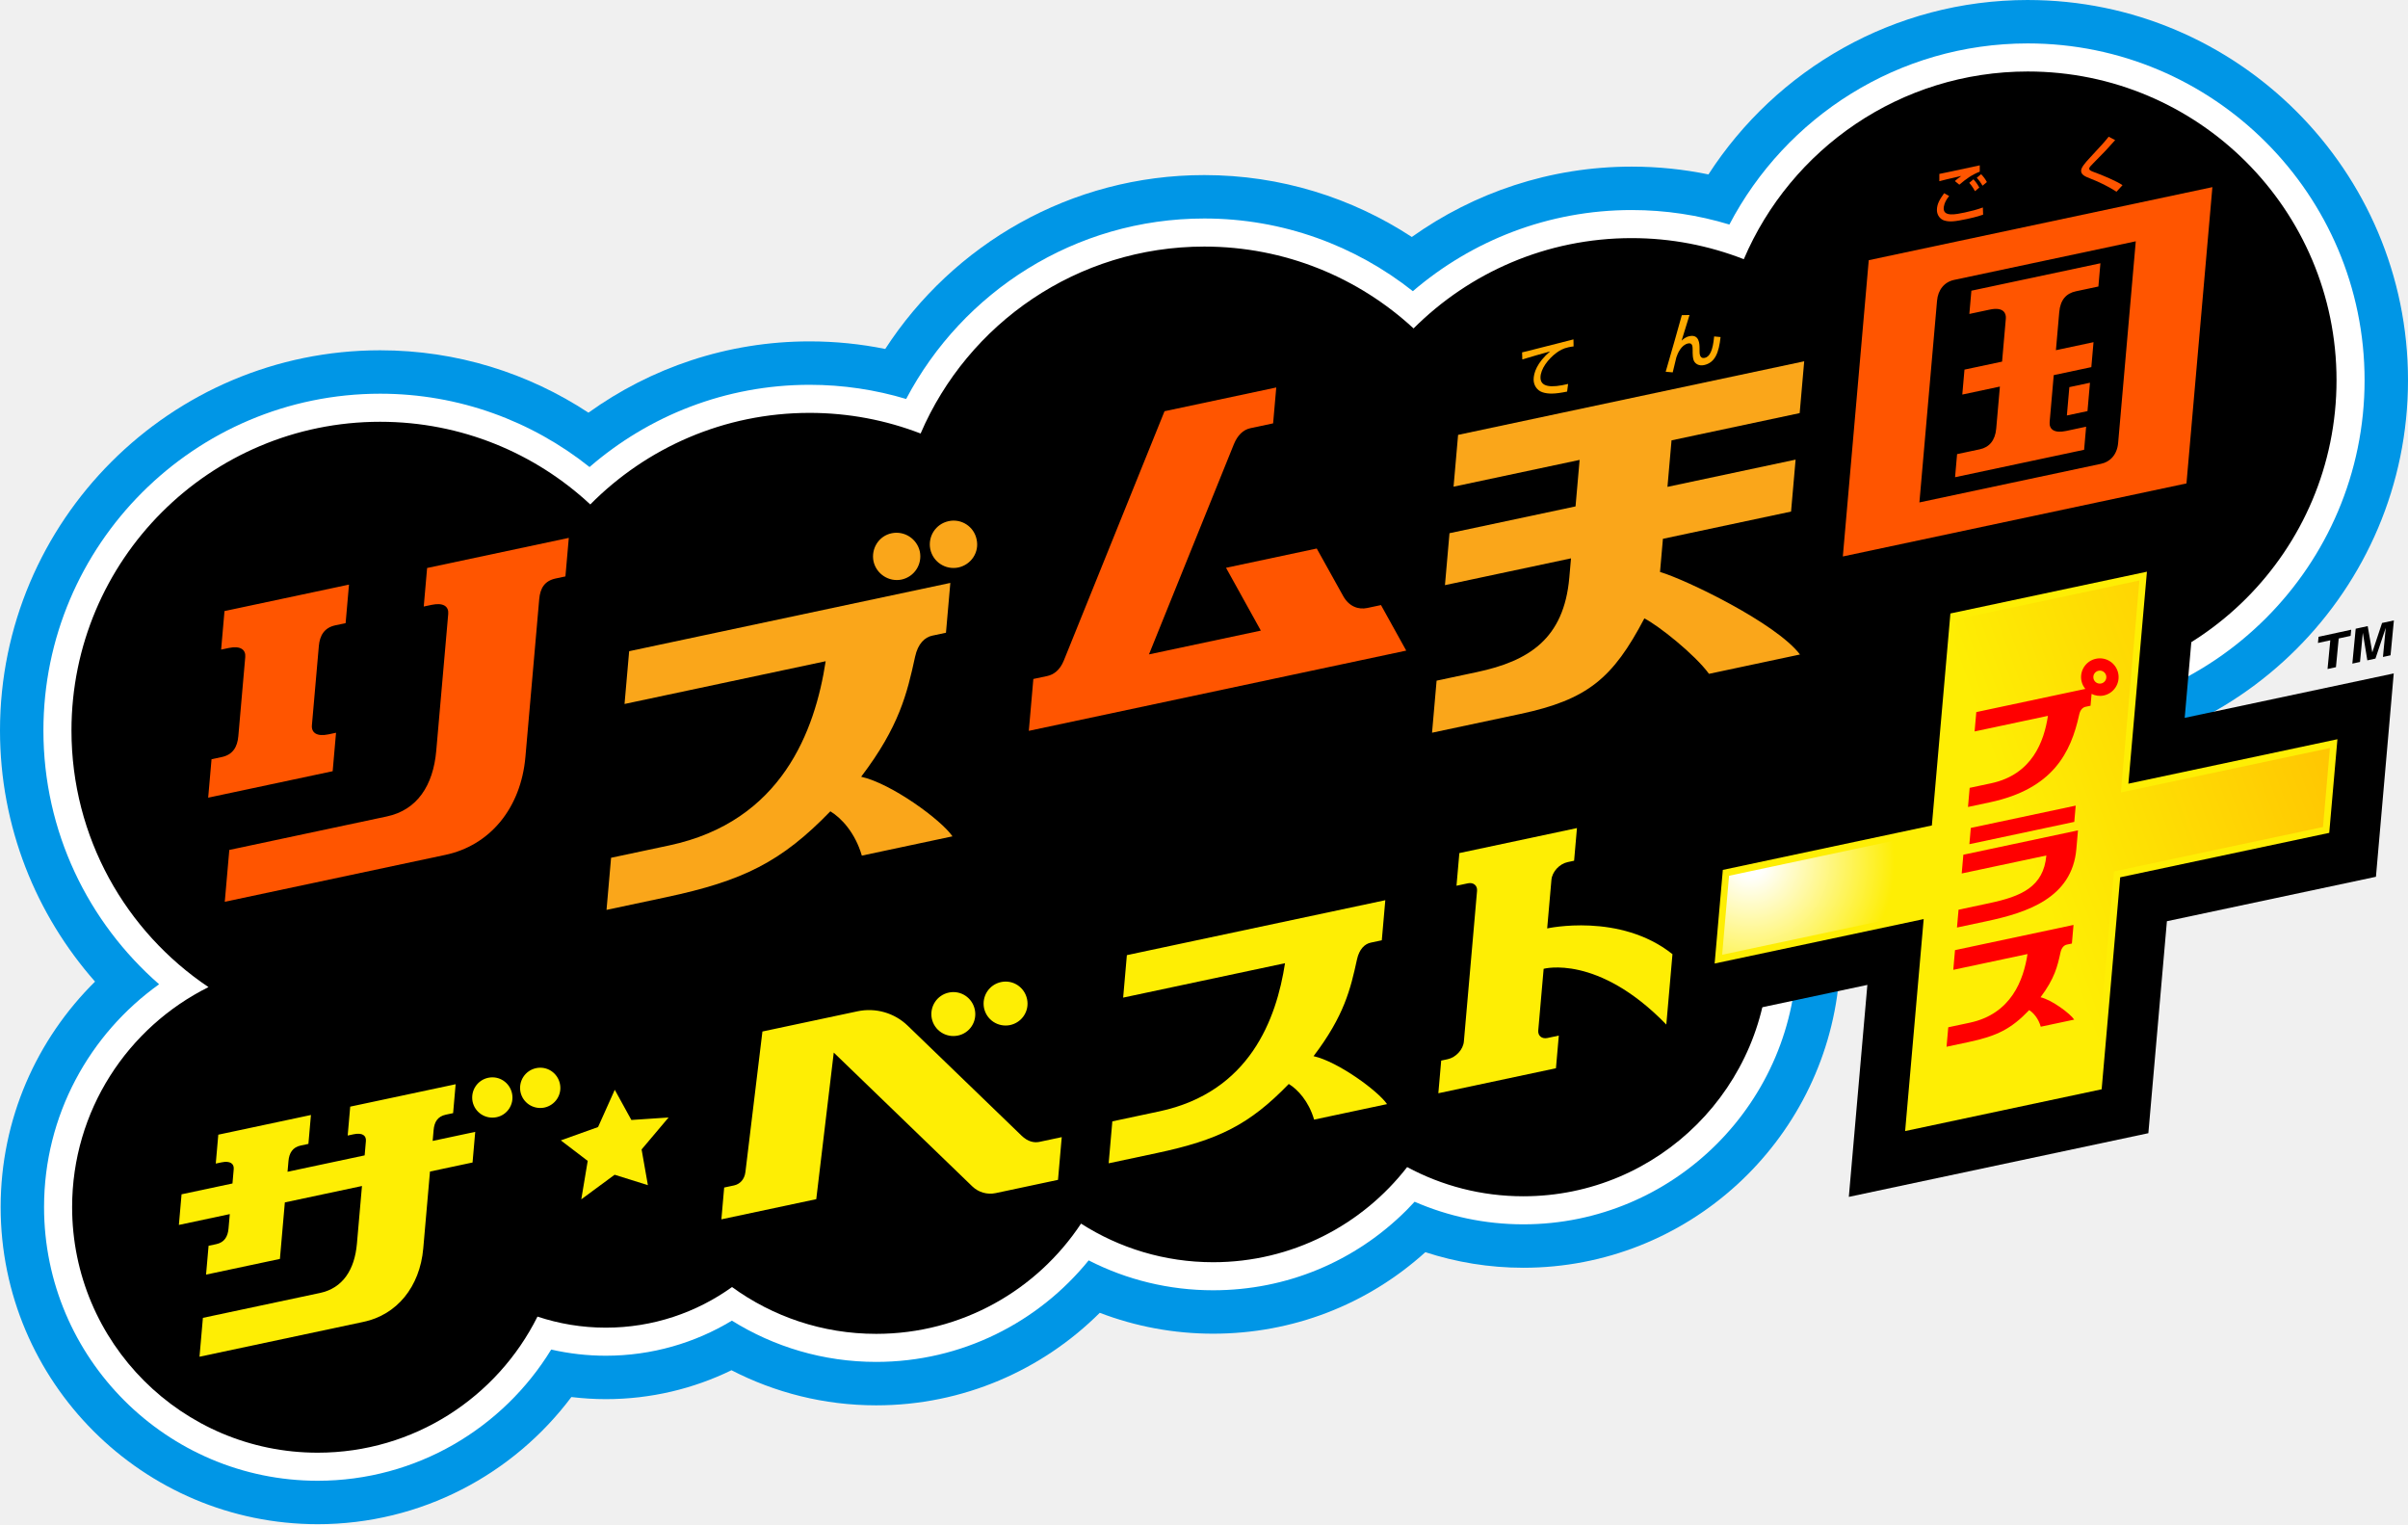
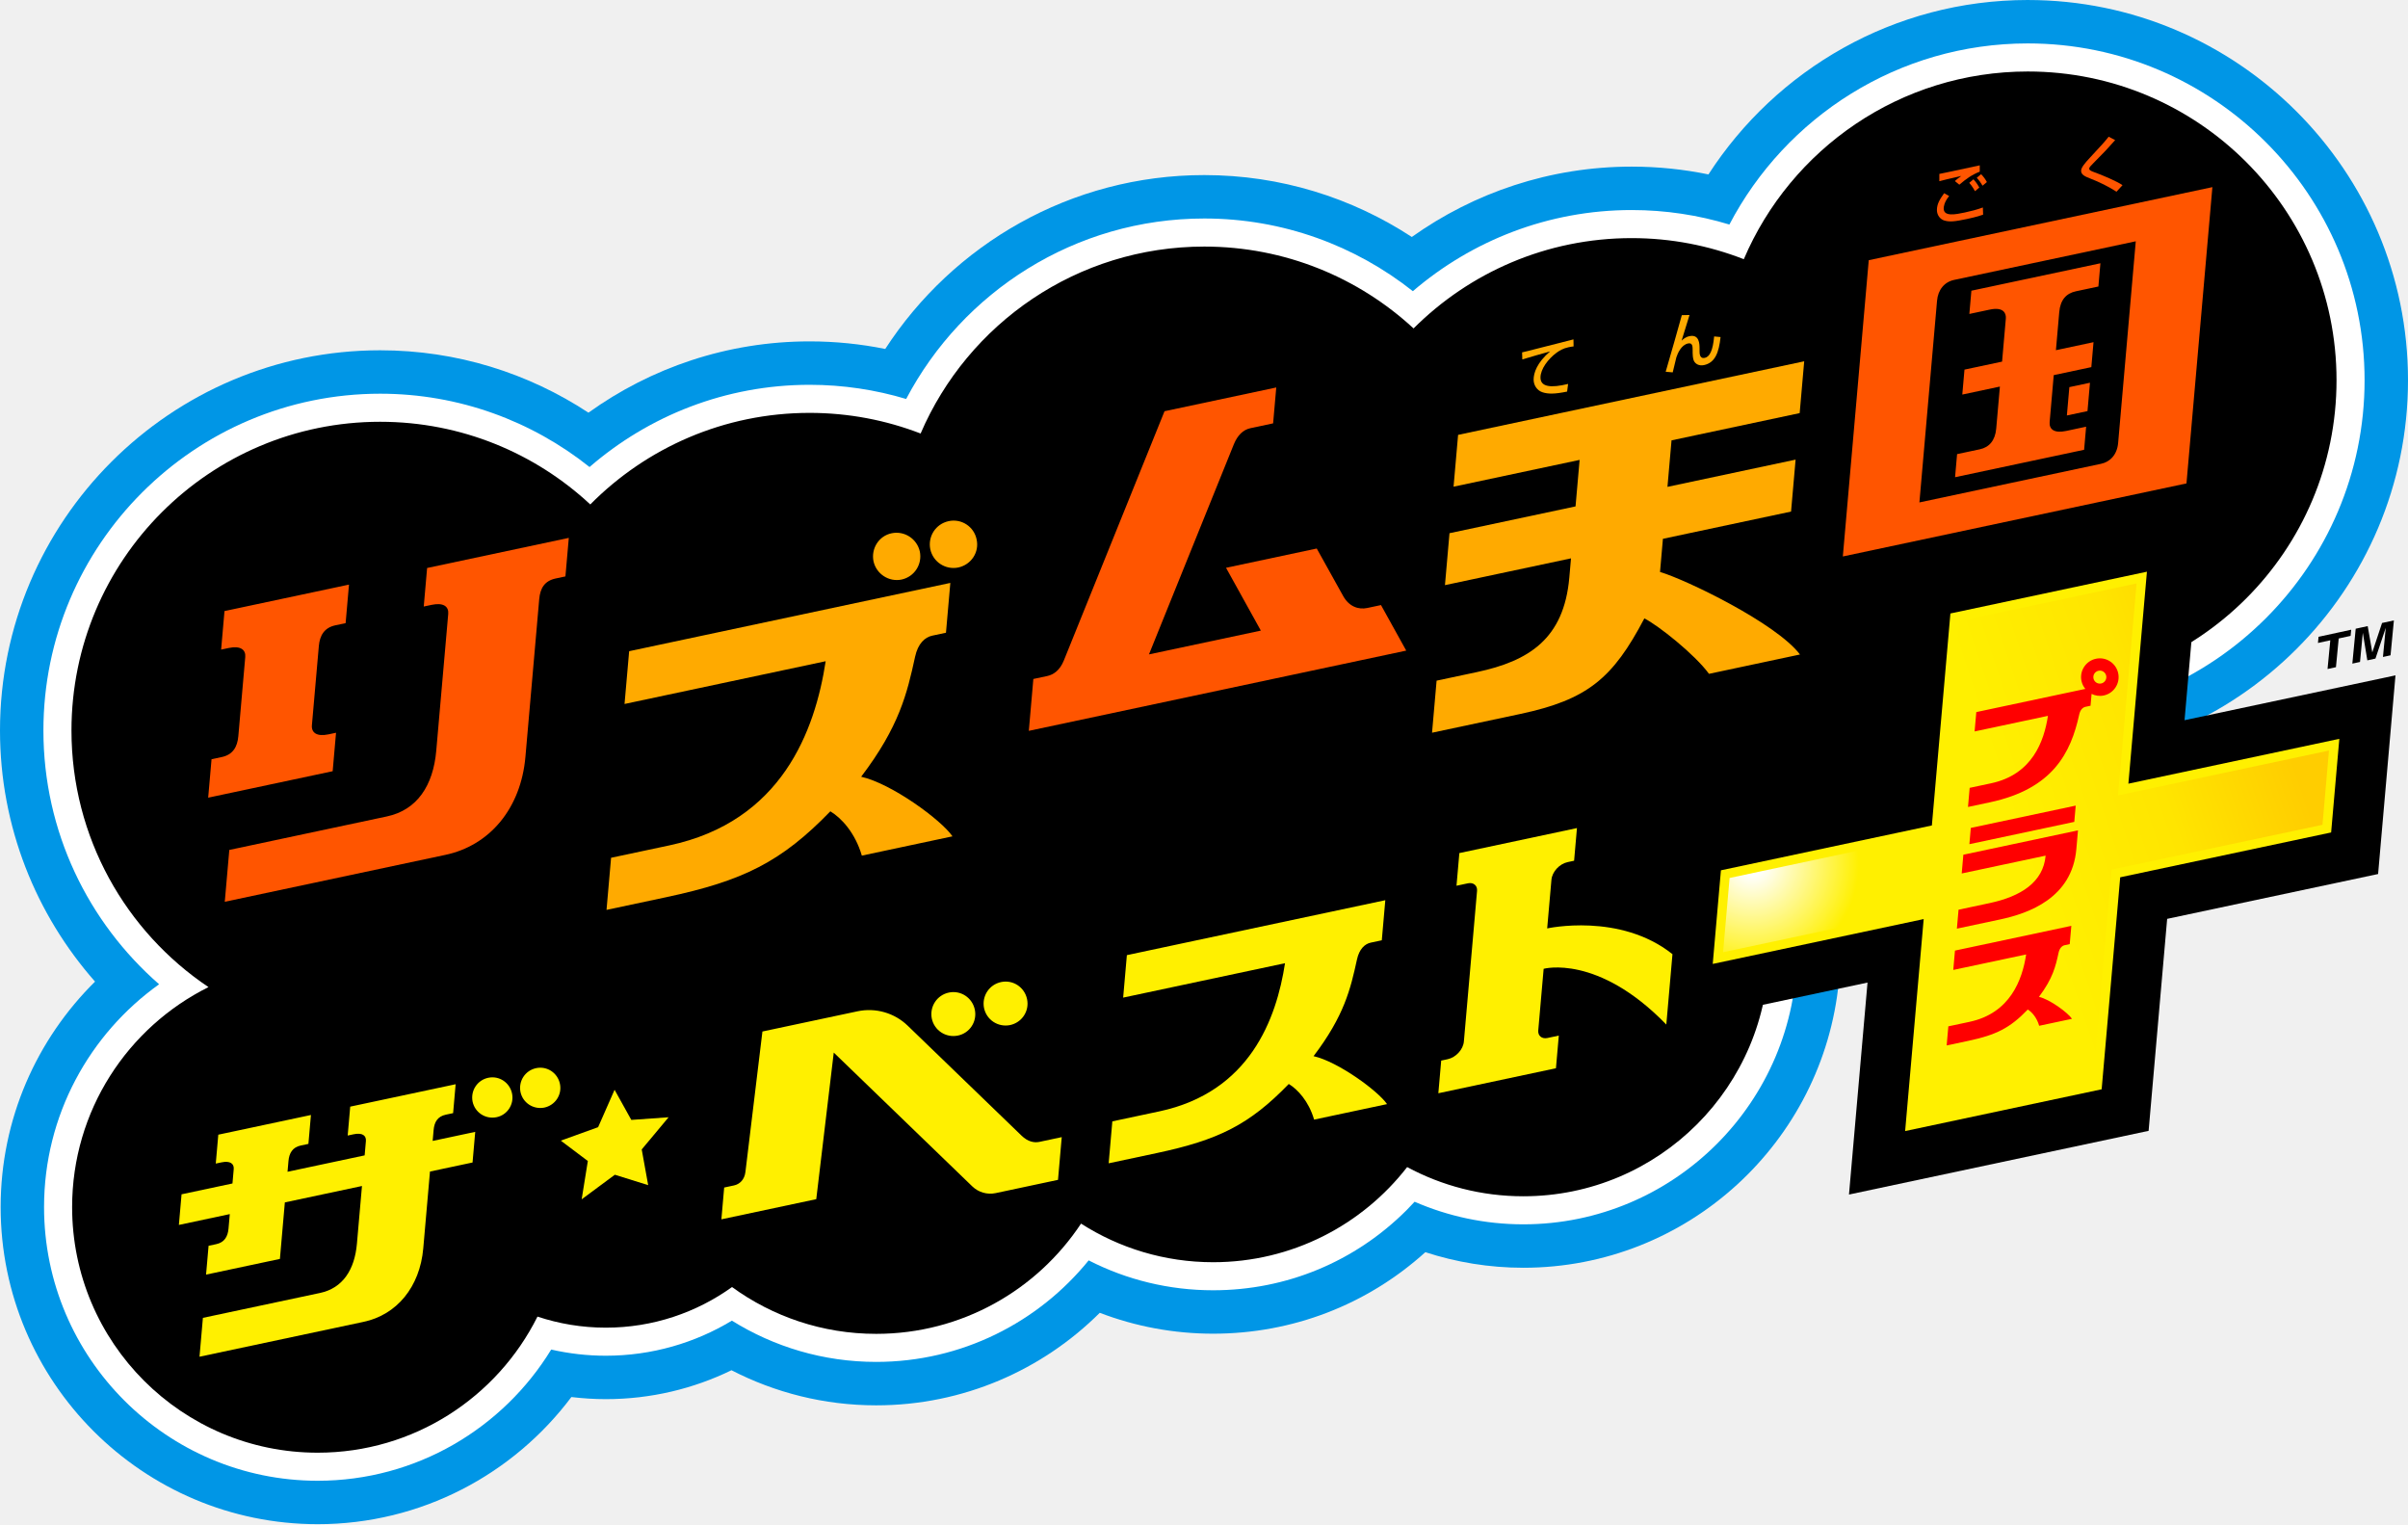
<svg xmlns="http://www.w3.org/2000/svg" xmlns:xlink="http://www.w3.org/1999/xlink" version="1.1" id="Layer_1" x="0px" y="0px" viewBox="0 0 666.667 421.904" xml:space="preserve" width="666.667" height="421.904">
-   <defs id="defs47359" />
-   <style type="text/css" id="style47303">
+   <defs id="defs4118" />
+   <style type="text/css" id="style4050">
	.st0{fill:#0096E6;}
	.st1{fill:#FFFFFF;}
- 	.st2{fill:#FEEE04;}
- 	.st3{fill:url(#SVGID_1_);}
- 	.st4{clip-path:url(#SVGID_2_);fill:url(#SVGID_3_);}
+ 	.st2{fill:#FFF000;}
+ 	.st3{clip-path:url(#SVGID_1_);fill:url(#SVGID_4_);}
+ 	.st4{clip-path:url(#SVGID_5_);fill:url(#SVGID_6_);}
	.st5{fill:#FF0000;}
	.st6{fill:#FF5500;}
- 	.st7{fill:#FAA61A;}
- 	.st8{fill:#FFAA00;}
+ 	.st7{fill:#FFAA00;}
</style>
  <g id="Cloud_1_" transform="matrix(1.333333,0,0,1.333333,0,1.8666668e-4)">
    <path id="Light_Blue_1_" class="st0" d="m 421.064,-2e-5 c -27.788,3.1e-4 -52.25,14.447 -66.32,36.21 -5.149,-1.06 -10.478,-1.618 -15.936,-1.618 -17.005,0 -32.757,5.423 -45.657,14.605 -12.4,-8.113 -27.199,-12.849 -43.091,-12.849 -27.741,0 -52.167,14.397 -66.248,36.098 -5.075,-1.028 -10.323,-1.572 -15.696,-1.572 -17.125,0 -32.98,5.499 -45.931,14.8 C 109.754,77.497 94.896,72.722 78.936,72.722 35.411,72.722 0,108.132 0,151.658 c 0,19.967 7.467,38.213 19.735,52.13 -12.091,11.943 -19.601,28.514 -19.601,46.811 0,36.298 29.531,65.83 65.83,65.83 21.519,0 40.659,-10.38 52.678,-26.395 2.356,0.279 4.74,0.437 7.149,0.437 9.35,0 18.203,-2.16 26.094,-6 9.014,4.645 19.223,7.285 30.043,7.285 18.101,0 34.517,-7.346 46.429,-19.209 7.418,2.837 15.363,4.337 23.543,4.336 16.437,0 31.953,-5.986 44.063,-16.922 6.411,2.089 13.245,3.233 20.345,3.233 34.141,0 62.288,-26.128 65.514,-59.437 19.37,-8.05 34.082,-25.094 38.923,-45.891 0.107,4.3e-4 0.213,0.008 0.321,0.008 43.525,0 78.936,-35.411 78.936,-78.936 0,-43.525 -35.41,-78.936 -78.936,-78.936 z" />
    <path id="White_1_" class="st1" d="m 421.064,9.014 c -26.899,6.7e-4 -50.283,15.278 -61.973,37.602 -6.423,-1.951 -13.23,-3.01 -20.282,-3.01 -17.337,0 -33.208,6.357 -45.44,16.844 -11.92,-9.434 -26.961,-15.088 -43.308,-15.088 -26.845,0 -50.191,15.215 -61.905,37.467 -6.352,-1.904 -13.076,-2.941 -20.039,-2.941 -17.461,0 -33.435,6.448 -45.702,17.07 -11.946,-9.516 -27.055,-15.222 -43.479,-15.222 -38.555,0 -69.922,31.367 -69.922,69.922 0,21.001 9.319,39.854 24.024,52.682 -14.445,10.312 -23.89,27.198 -23.89,46.258 0,31.328 25.488,56.816 56.816,56.816 20.499,0 38.495,-10.915 48.488,-27.236 3.679,0.835 7.474,1.278 11.338,1.278 9.571,0 18.531,-2.663 26.183,-7.282 8.703,5.423 18.966,8.567 29.954,8.567 17.796,0 33.7,-8.23 44.126,-21.078 7.906,4.048 16.708,6.205 25.846,6.205 15.176,0 29.444,-5.91 40.175,-16.641 0.568,-0.568 1.115,-1.151 1.656,-1.739 6.925,3.011 14.556,4.69 22.576,4.69 31.328,0 56.816,-25.488 56.816,-56.816 0,-0.017 -10e-4,-0.034 -10e-4,-0.051 21.637,-6.572 37.845,-25.725 40.067,-48.908 2.587,0.291 5.212,0.456 7.875,0.456 38.556,0 69.922,-31.367 69.922,-69.922 0,-38.555 -31.366,-69.922 -69.922,-69.922 z" />
    <path id="Black_1_" d="m 421.065,14.842 c -26.48,6e-5 -49.206,16.06 -58.978,38.97 -7.218,-2.816 -15.063,-4.378 -23.277,-4.378 -17.686,0 -33.698,7.164 -45.295,18.747 -11.423,-10.543 -26.683,-16.991 -43.453,-16.991 -26.418,6e-5 -49.096,15.986 -58.906,38.81 -7.152,-2.757 -14.915,-4.284 -23.039,-4.284 -17.817,0 -33.931,7.275 -45.548,19.01 -11.443,-10.643 -26.773,-17.162 -43.633,-17.162 -35.399,0 -64.095,28.696 -64.095,64.095 0,22.205 11.295,41.769 28.449,53.271 -16.779,8.347 -28.315,25.657 -28.315,45.67 6e-5,28.16 22.829,50.989 50.989,50.989 19.989,-6e-5 37.28,-11.508 45.639,-28.254 4.462,1.482 9.229,2.297 14.188,2.297 9.782,0 18.826,-3.132 26.208,-8.433 8.406,6.107 18.743,9.718 29.928,9.718 17.774,-6e-5 33.416,-9.1 42.543,-22.889 7.922,5.067 17.328,8.016 27.429,8.016 16.386,0 30.957,-7.739 40.285,-19.751 7.182,3.864 15.395,6.061 24.122,6.061 28.16,0 50.989,-22.828 50.989,-50.989 0,-1.52 -0.079,-3.021 -0.21,-4.508 23.15,-4.82 40.544,-25.334 40.544,-49.914 0,-0.449 -0.022,-0.893 -0.034,-1.339 4.344,0.929 8.847,1.429 13.469,1.429 35.398,-6e-5 64.095,-28.696 64.095,-64.095 -7e-5,-35.398 -28.696,-64.095 -64.095,-64.095 z" />
  </g>
-   <g id="_xFF0B__3_" transform="matrix(1.333333,0,0,1.333333,0,1.8666668e-4)">
-     <g id="_xFF0B__4_">
-       <polygon points="391.437,162.254 348.031,171.48 344.338,213.697 387.743,204.471 383.893,248.48 446.089,235.26 449.94,191.251 493.344,182.025 497.038,139.808 453.633,149.033 457.483,105.024 395.287,118.244 " id="polygon47309" />
-       <polygon class="st2" points="401.135,171.371 357.731,180.597 356.03,200.033 399.435,190.807 395.585,234.817 436.39,226.143 440.241,182.133 483.646,172.907 485.346,153.471 441.941,162.697 445.791,118.688 404.986,127.361 " id="polygon47311" />
-       <linearGradient id="SVGID_1_" gradientUnits="userSpaceOnUse" x1="358.045" y1="199.57" x2="483.274" y2="153.99" gradientTransform="translate(0.0289,-0.02789)">
-         <stop offset="0.5" style="stop-color:#FEEE04" id="stop47313" />
-         <stop offset="1" style="stop-color:#FFC602" id="stop47315" />
-       </linearGradient>
-       <polygon class="st3" points="402.429,172.587 359.024,181.813 357.589,198.211 400.994,188.985 397.144,232.995 435.097,224.928 438.947,180.918 482.352,171.692 483.787,155.293 440.382,164.519 444.232,120.51 406.279,128.577 " id="polygon47318" style="fill:url(#SVGID_1_)" />
-       <g id="g47333">
-         <defs id="defs47321">
-           <polygon id="SVGID_6_" points="402.429,172.587 359.024,181.812 357.589,198.211 400.994,188.985 " />
+   <g id="_xFF0B__1_" transform="matrix(1.333333,0,0,1.333333,0,1.8666668e-4)">
+     <g id="_xFF0B__2_">
+       <polygon points="391.384,162.743 347.584,172.053 343.976,213.295 387.776,203.985 383.925,247.995 446.142,234.771 449.992,190.761 493.792,181.451 497.4,140.209 453.6,149.519 457.451,105.509 395.234,118.734 " id="polygon4056" />
+       <polygon class="st2" points="401.136,171.371 357.336,180.681 355.635,200.117 399.435,190.807 395.585,234.817 436.39,226.143 440.241,182.133 484.04,172.824 485.741,153.387 441.941,162.697 445.791,118.688 404.986,127.361 " id="polygon4058" />
+       <polyline class="st2" points="443.642,121.117 439.792,165.127 483.591,155.817 482.243,171.233     438.443,180.543 434.593,224.553 397.734,232.387 401.584,188.378 357.785,197.688 359.134,182.271     402.933,172.961 406.783,128.952 443.642,121.117   " id="polyline4060" />
+       <g id="g4077">
+         <defs id="defs4063">
+           <polygon id="SVGID_3_" points="397.734,232.387 434.593,224.553 438.443,180.543 482.243,171.233 483.591,155.817 439.792,165.127 443.642,121.117 406.783,128.952 " />
        </defs>
-         <clipPath id="SVGID_2_">
-           <use xlink:href="#SVGID_6_" style="overflow:visible" id="use47323" />
+         <clipPath id="SVGID_1_">
+           <use xlink:href="#SVGID_3_" style="overflow:visible" id="use4065" />
        </clipPath>
-         <radialGradient id="SVGID_3_" cx="357.35" cy="164.834" r="33.786" gradientTransform="matrix(0.88794,0,0,0.88794,46.09547,32.55471)" gradientUnits="userSpaceOnUse">
-           <stop offset="0.1" style="stop-color:#FFFFFF" id="stop47326" />
-           <stop offset="1" style="stop-color:#FEEE04" id="stop47328" />
+         <linearGradient id="SVGID_4_" gradientUnits="userSpaceOnUse" x1="391.425" y1="204.017" x2="467.431" y2="179.717" gradientTransform="matrix(1,0,0,0.9563,15.04796,-7.89716)">
+           <stop offset="0.2" style="stop-color:#FFF000" id="stop4068" />
+           <stop offset="0.6" style="stop-color:#FFE500" id="stop4070" />
+           <stop offset="0.95" style="stop-color:#FFCD00" id="stop4072" />
+         </linearGradient>
+         <rect x="397.734" y="121.117" class="st3" width="85.858" height="111.27" clip-path="url(#SVGID_1_)" id="rect4075" style="fill:url(#SVGID_4_)" />
+       </g>
+       <g id="g4092">
+         <defs id="defs4080">
+           <polygon id="SVGID_2_" points="402.933,172.961 359.134,182.271 357.785,197.688 401.584,188.378 " />
+         </defs>
+         <clipPath id="SVGID_5_">
+           <use xlink:href="#SVGID_2_" style="overflow:visible" id="use4082" />
+         </clipPath>
+         <radialGradient id="SVGID_6_" cx="302.818" cy="148.711" r="27.404" gradientTransform="matrix(0.80963,0,0,0.80963,118.6267,59.02123)" gradientUnits="userSpaceOnUse">
+           <stop offset="0.1" style="stop-color:#FFFFFF" id="stop4085" />
+           <stop offset="1" style="stop-color:#FFF000" id="stop4087" />
        </radialGradient>
-         <circle class="st4" cx="364.919" cy="180.854" r="30" clip-path="url(#SVGID_2_)" id="circle47331" style="fill:url(#SVGID_3_)" />
+         <circle class="st4" cx="364.919" cy="180.854" r="22.187" clip-path="url(#SVGID_5_)" id="circle4090" style="fill:url(#SVGID_6_)" />
      </g>
    </g>
-     <path id="ス_3_" class="st5" d="m 405.583,201.343 15.411,-3.276 c -0.818,5.368 -3.364,12.42 -11.991,14.254 l -4.463,0.949 -0.354,4.041 4.562,-0.97 c 5.905,-1.255 8.831,-2.712 12.592,-6.63 0.838,0.51 1.902,1.671 2.408,3.442 l 6.945,-1.476 c -0.848,-1.27 -4.674,-4.114 -6.991,-4.641 2.934,-3.896 3.526,-6.463 4.141,-9.293 0.218,-1.024 0.751,-1.515 1.317,-1.636 l 1.051,-0.223 0.338,-3.863 -24.608,5.231 z" />
-     <path id="ラ_1_" class="st5" d="m 430.708,170.628 -21.781,4.63 0.295,-3.377 21.781,-4.63 z m 0.767,1.761 -23.802,5.059 -0.34,3.891 17.572,-3.735 c -0.572,6.543 -5.266,8.502 -11.814,9.894 l -6.416,1.364 -0.323,3.697 6.172,-1.312 c 8.355,-1.776 17.723,-4.816 18.611,-14.966 z" />
-     <path id="プ" class="st5" d="m 439.827,139.763 c -0.448,-2.106 -2.518,-3.45 -4.623,-3.002 -2.106,0.448 -3.45,2.518 -3.002,4.623 0.133,0.627 0.423,1.174 0.801,1.638 l -22.641,4.812 -0.352,4.018 15.229,-3.237 c -0.807,5.271 -3.243,12.181 -11.818,14.004 l -4.436,0.943 -0.347,3.968 4.534,-0.964 c 13.103,-2.785 16.828,-10.302 18.559,-18.22 0.22,-1.005 0.745,-1.489 1.308,-1.609 l 1.045,-0.222 0.215,-2.459 c 0.758,0.374 1.634,0.52 2.525,0.331 2.106,-0.448 3.45,-2.518 3.002,-4.623 z m -3.532,2.131 c -0.729,0.155 -1.446,-0.31 -1.601,-1.04 -0.155,-0.729 0.31,-1.446 1.04,-1.601 0.729,-0.155 1.446,0.31 1.601,1.04 0.155,0.729 -0.311,1.446 -1.04,1.601 z" />
+     <path id="ス_1_" class="st5" d="m 405.581,201.365 15.131,-3.216 c -0.803,5.27 -3.303,12.194 -11.774,13.995 l -4.382,0.931 -0.347,3.968 4.479,-0.952 c 5.798,-1.232 8.67,-2.662 12.363,-6.51 0.822,0.501 1.868,1.64 2.365,3.379 l 6.819,-1.449 c -0.833,-1.247 -4.589,-4.039 -6.864,-4.557 2.881,-3.826 3.462,-6.345 4.065,-9.124 0.214,-1.006 0.738,-1.488 1.293,-1.606 l 1.032,-0.219 0.332,-3.793 -24.161,5.136 z" />
+     <path id="ラ_2_" class="st5" d="m 430.708,170.627 -21.781,4.63 0.295,-3.377 21.781,-4.63 z m 0.767,1.761 -23.802,5.059 -0.34,3.891 17.423,-3.703 c -0.482,5.509 -5.117,8.47 -11.665,9.862 l -6.416,1.364 -0.344,3.932 8.931,-1.898 c 6.019,-1.279 14.985,-4.466 15.873,-14.616 z" />
+     <path id="プ_2_" class="st5" d="m 439.827,139.763 c -0.448,-2.106 -2.518,-3.45 -4.623,-3.002 -2.106,0.448 -3.45,2.518 -3.002,4.623 0.133,0.627 0.422,1.174 0.801,1.638 l -22.641,4.812 -0.352,4.018 15.229,-3.237 c -0.807,5.271 -3.243,12.181 -11.818,14.004 l -4.436,0.943 -0.347,3.968 4.534,-0.964 c 13.103,-2.785 16.828,-10.302 18.559,-18.22 0.22,-1.005 0.745,-1.489 1.308,-1.609 l 1.045,-0.222 0.215,-2.459 c 0.758,0.374 1.634,0.52 2.525,0.331 2.106,-0.448 3.45,-2.518 3.002,-4.623 z m -3.532,2.131 c -0.729,0.155 -1.446,-0.31 -1.601,-1.04 -0.155,-0.729 0.31,-1.446 1.04,-1.601 0.729,-0.155 1.446,0.31 1.601,1.04 0.155,0.729 -0.311,1.446 -1.04,1.601 z" />
  </g>
  <g id="リズム天国_ザ_x30FB_ベスト_1_" transform="matrix(1.333333,0,0,1.333333,0,1.8666668e-4)">
    <path id="ト_1_" class="st2" d="m 345.996,212.704 1.278,-14.612 c -10.9,-8.697 -26.015,-5.346 -26.015,-5.346 l 0.883,-10.094 c 0.145,-1.662 1.654,-3.309 3.377,-3.675 l 1.33,-0.283 0.593,-6.781 -24.419,5.19 -0.593,6.781 2.362,-0.502 c 1.155,-0.245 2.001,0.462 1.905,1.565 l -2.737,31.279 c -0.145,1.662 -1.654,3.309 -3.377,3.675 l -1.33,0.283 -0.593,6.781 24.419,-5.19 0.593,-6.781 -2.362,0.502 c -1.155,0.245 -2.001,-0.462 -1.905,-1.565 l 1.12,-12.801 c 0,0 11.23,-3.11 25.47,11.574 z" />
    <path id="ス_2_" class="st2" d="m 272.748,219.265 c 6.391,-8.409 7.676,-13.939 9.009,-20.038 0.473,-2.207 1.635,-3.268 2.869,-3.53 l 2.293,-0.487 0.728,-8.323 -53.662,11.406 -0.771,8.817 33.607,-7.143 c -1.772,11.566 -7.308,26.768 -26.121,30.767 l -9.733,2.069 -0.762,8.705 9.949,-2.115 c 12.877,-2.736 19.255,-5.891 27.448,-14.351 1.828,1.094 4.153,3.587 5.261,7.399 l 15.145,-3.219 c -1.853,-2.731 -10.205,-8.834 -15.259,-9.956 z" />
    <path id="ベ_1_" class="st2" d="m 220.461,236.076 -0.776,8.87 -12.932,2.749 c -1.754,0.373 -3.578,-0.15 -4.867,-1.396 l -28.763,-27.776 -3.634,30.431 -19.699,4.187 0.578,-6.603 2.019,-0.429 c 1.209,-0.254 2.2,-1.196 2.394,-2.801 l 3.529,-29.16 19.74,-4.196 c 3.758,-0.799 7.667,0.322 10.43,2.991 l 23.644,22.833 c 1.299,1.255 2.613,1.518 3.724,1.281 z M 209.704,212.818 c 2.478,-0.516 4.075,-2.903 3.559,-5.381 -0.516,-2.478 -2.903,-4.075 -5.381,-3.559 -2.478,0.516 -4.04,2.904 -3.559,5.381 0.516,2.478 2.904,4.04 5.381,3.559 z m -10.848,2.182 c 2.477,-0.48 4.075,-2.903 3.559,-5.381 -0.516,-2.477 -2.903,-4.075 -5.381,-3.559 -2.477,0.516 -4.04,2.904 -3.559,5.381 0.516,2.478 2.904,4.04 5.381,3.559 z" />
-     <polygon id="_x2605__1_" class="st2" points="124.183,233.984 116.45,236.75 122.034,241.011 120.7,248.988 127.621,243.885 134.528,246.048 133.222,238.633 138.826,231.994 131.097,232.514 127.652,226.247 " />
+     <polygon id="_x2605_" class="st2" points="124.192,234.01 116.447,236.804 122.059,241.033 120.778,248.988 127.667,243.884 134.588,246.045 133.248,238.633 138.828,231.949 131.085,232.5 127.611,226.247 " />
    <path id="ザ_1_" class="st2" d="m 89.838,236.863 8.838,-1.879 -0.556,6.358 -8.838,1.879 -1.396,15.954 c -0.703,8.034 -5.523,13.813 -12.413,15.254 l -34.048,7.237 0.706,-8.07 24.348,-5.175 c 4.678,-1.001 7.158,-4.798 7.633,-10.222 l 1.048,-11.976 -16.013,3.404 -1.027,11.733 -15.334,3.259 0.524,-5.987 1.583,-0.337 c 1.703,-0.362 2.411,-1.564 2.558,-3.236 l 0.263,-3.003 -10.571,2.247 0.556,-6.358 10.571,-2.247 0.26,-2.97 c 0.098,-1.127 -0.717,-1.801 -2.559,-1.41 l -1.168,0.248 0.525,-5.998 19.235,-4.089 -0.525,5.999 -1.58,0.336 c -1.708,0.363 -2.415,1.568 -2.56,3.225 l -0.195,2.229 16.013,-3.404 0.26,-2.972 c 0.099,-1.127 -0.722,-1.798 -2.561,-1.407 l -1.221,0.26 0.525,-5.998 21.891,-4.653 -0.525,5.999 -1.498,0.318 c -1.727,0.367 -2.405,1.518 -2.553,3.215 z m 26.428,-11.849 c -0.473,-2.271 -2.662,-3.736 -4.933,-3.263 -2.271,0.473 -3.703,2.662 -3.263,4.933 0.473,2.271 2.662,3.703 4.933,3.263 2.271,-0.473 3.736,-2.662 3.263,-4.933 z m -14.879,-1.262 c -2.271,0.473 -3.703,2.662 -3.263,4.933 0.473,2.271 2.662,3.703 4.933,3.263 2.271,-0.44 3.736,-2.662 3.263,-4.933 -0.473,-2.271 -2.662,-3.736 -4.933,-3.263 z" />
    <path id="国_1_" class="st6" d="m 429.683,80.37 4.282,-0.91 -0.515,5.885 -4.282,0.91 z m 3.484,8.215 -4.166,0.886 c -2.433,0.517 -3.545,-0.328 -3.411,-1.86 l 0.851,-9.732 7.807,-1.66 0.453,-5.179 -7.807,1.659 0.694,-7.927 c 0.22,-2.516 1.448,-3.871 3.447,-4.296 l 4.678,-0.994 0.422,-4.825 -26.795,5.695 -0.422,4.825 4.218,-0.897 c 2.948,-0.627 3.45,0.824 3.36,1.86 l -0.782,8.934 -7.807,1.66 -0.453,5.179 7.807,-1.659 -0.763,8.725 c -0.217,2.482 -1.463,3.884 -3.396,4.295 l -4.73,1.005 -0.419,4.793 26.795,-5.695 z m 26.216,-49.734 -5.381,61.509 -71.353,15.166 5.381,-61.509 z m -15.908,11.242 -37.711,8.016 c -2.027,0.425 -3.356,2.052 -3.553,4.318 l -3.664,41.879 37.711,-8.016 c 1.875,-0.388 3.341,-1.892 3.553,-4.318 z" />
    <path id="く_1_" class="st6" d="m 434.735,35.703 c -0.366,-0.133 -0.933,-0.342 -0.933,-0.672 3.1e-4,-0.277 0.253,-0.542 0.871,-1.161 2.462,-2.487 2.739,-2.771 4.52,-4.784 l -1.349,-0.702 c -0.884,1.111 -1.224,1.486 -3.775,4.23 -1.313,1.413 -1.945,2.207 -1.945,2.853 -6.7e-4,0.844 0.908,1.205 1.929,1.607 1.903,0.743 3.719,1.636 5.42,2.725 l 1.25,-1.36 c -1.147,-0.785 -4.135,-2.075 -5.988,-2.735 z" />
    <path id="ご_1_" class="st6" d="m 409.77,37.225 c 0.666,0.702 1.1,1.494 1.216,1.71 l -0.897,0.753 c -0.576,-1.042 -0.985,-1.491 -1.19,-1.728 z m 1.895,1.325 0.896,-0.753 c -0.269,-0.519 -0.691,-1.125 -1.202,-1.632 l -0.897,0.74 c 0.499,0.55 0.755,0.897 1.203,1.645 z m -3.693,5.565 c -1.922,0.409 -4.382,0.904 -4.38,-0.837 3.1e-4,-0.281 0.053,-1.27 1.13,-2.583 l -1.037,-0.583 c -0.936,1.297 -1.5,2.261 -1.501,3.492 -9.2e-4,1.058 0.677,1.932 1.561,2.185 1.088,0.318 2.177,0.207 4.7,-0.33 1.986,-0.422 2.882,-0.733 3.331,-0.895 l -0.05,-1.489 c -1.242,0.452 -2.498,0.772 -3.753,1.039 z m -2.057,-6.525 0.922,0.755 c 1.486,-1.267 2.627,-2.072 4.241,-2.709 l 10e-4,-1.312 c -0.82,0.174 -4.868,1.048 -5.777,1.241 -0.64,0.136 -2.229,0.474 -2.614,0.542 l -10e-4,1.513 c 0.82,-0.228 1.922,-0.489 4.561,-1.09 -0.834,0.606 -0.924,0.679 -1.334,1.06 z" />
    <path id="天_2_" class="st7" d="m 344.689,118.745 0.602,-6.885 26.607,-5.655 0.943,-10.784 -26.607,5.655 0.845,-9.656 26.607,-5.656 0.941,-10.757 -71.866,15.276 -0.941,10.757 26.173,-5.563 -0.845,9.656 -26.173,5.563 -0.943,10.784 26.173,-5.563 -0.349,3.988 c -1.117,12.77 -8.446,17.334 -19.171,19.621 l -8.388,1.783 -0.946,10.808 18.268,-3.883 c 14.03,-2.976 19.272,-7.397 25.818,-19.851 2.868,1.441 10.476,7.47 13.421,11.51 l 18.893,-4.016 c -4.974,-6.557 -23.906,-15.644 -29.064,-17.131 z" />
-     <path id="ん_1_" class="st8" d="m 355.928,69.846 c -0.272,2.98 -0.934,4.237 -1.952,4.453 -1.08,0.23 -1.078,-0.98 -1.078,-1.365 l 10e-4,-0.571 c 0.002,-0.957 -0.045,-3.006 -2.091,-2.571 -0.864,0.184 -1.36,0.661 -1.64,0.933 0.218,-0.763 1.392,-4.48 1.648,-5.332 l -1.6,0.035 c -0.563,2.006 -2.353,8.404 -3.35,11.751 l 1.46,0.128 c 0.09,-0.378 0.73,-3.051 0.756,-3.123 0.268,-0.801 0.996,-2.576 2.432,-2.881 0.953,-0.203 0.952,0.661 0.95,1.511 l -7.9e-4,0.452 c -5.5e-4,0.293 0.036,1.081 0.212,1.536 0.279,0.724 1.091,1.216 2.133,0.995 2.338,-0.497 3.104,-2.613 3.453,-5.822 z" />
-     <path id="て_1_" class="st8" d="m 323.209,73.225 c 0.583,-0.421 1.339,-0.893 2.453,-1.13 0.533,-0.113 0.818,-0.148 1.078,-0.178 l -0.023,-1.458 c -1.276,0.323 -6.963,1.765 -8.028,2.043 -0.854,0.221 -1.785,0.47 -2.639,0.652 l 0.047,1.466 c 1.921,-0.577 3.841,-1.14 5.774,-1.667 -2.766,2.349 -3.425,4.509 -3.428,5.843 -0.002,1.205 0.726,2.28 1.84,2.639 1.127,0.369 2.452,0.411 5.116,-0.142 l 0.201,-1.584 c -3.568,0.875 -5.735,0.636 -5.731,-1.333 0.003,-1.748 1.58,-3.858 3.341,-5.151 z" />
+     <path id="ん_1_" class="st7" d="m 355.928,69.846 c -0.272,2.98 -0.934,4.237 -1.952,4.453 -1.08,0.23 -1.078,-0.98 -1.078,-1.365 l 10e-4,-0.571 c 0.002,-0.957 -0.045,-3.006 -2.091,-2.571 -0.864,0.184 -1.36,0.661 -1.64,0.933 0.218,-0.763 1.392,-4.48 1.648,-5.332 l -1.6,0.035 c -0.563,2.006 -2.353,8.404 -3.35,11.751 l 1.46,0.128 c 0.09,-0.378 0.73,-3.051 0.756,-3.123 0.268,-0.801 0.996,-2.576 2.432,-2.881 0.953,-0.203 0.952,0.661 0.95,1.511 l -7.9e-4,0.452 c -5.5e-4,0.293 0.036,1.081 0.212,1.536 0.279,0.724 1.091,1.216 2.133,0.995 2.338,-0.497 3.104,-2.613 3.453,-5.822 z" />
+     <path id="て_1_" class="st7" d="m 323.209,73.225 c 0.583,-0.421 1.339,-0.893 2.453,-1.13 0.533,-0.113 0.818,-0.148 1.078,-0.178 l -0.023,-1.458 c -1.276,0.323 -6.963,1.765 -8.028,2.043 -0.854,0.221 -1.785,0.47 -2.639,0.652 l 0.047,1.466 c 1.921,-0.577 3.841,-1.14 5.774,-1.667 -2.766,2.349 -3.425,4.509 -3.428,5.843 -0.002,1.205 0.726,2.28 1.84,2.639 1.127,0.369 2.452,0.411 5.116,-0.142 l 0.201,-1.584 c -3.568,0.875 -5.735,0.636 -5.731,-1.333 0.003,-1.748 1.58,-3.858 3.341,-5.151 z" />
    <path id="ム_1_" class="st6" d="m 286.751,125.616 -2.841,0.604 c -1.859,0.4 -3.805,-0.313 -5.003,-2.465 l -5.496,-9.879 -18.835,4.003 7.228,13.04 -23.231,4.938 17.612,-43.592 c 0.77,-1.905 1.942,-3.039 3.44,-3.368 l 4.727,-1.005 0.652,-7.45 -23.2,4.931 -20.912,51.76 c -0.81,2.005 -2.118,2.932 -3.449,3.215 l -2.876,0.611 -0.942,10.769 78.367,-16.658 z" />
    <path id="ズ_2_" class="st7" d="m 181.377,116.527 c -0.539,-2.636 1.108,-5.29 3.793,-5.824 2.636,-0.539 5.235,1.154 5.824,3.794 0.539,2.636 -1.103,5.239 -3.794,5.824 -2.636,0.539 -5.235,-1.154 -5.824,-3.793 z m -2.564,44.728 c 7.943,-10.45 9.54,-17.323 11.196,-24.902 0.588,-2.743 2.032,-4.061 3.565,-4.387 l 2.849,-0.606 0.905,-10.343 -66.69,14.176 -0.959,10.957 41.766,-8.878 c -2.202,14.373 -9.082,33.267 -32.463,38.237 l -12.096,2.571 -0.947,10.819 12.364,-2.629 c 16.004,-3.401 23.929,-7.321 34.112,-17.835 2.272,1.36 5.161,4.458 6.538,9.196 l 18.822,-4.001 c -2.303,-3.394 -12.683,-10.979 -18.964,-12.373 z m 23.972,-49.265 c -0.535,-2.686 -3.184,-4.383 -5.824,-3.793 -2.69,0.585 -4.332,3.188 -3.794,5.824 0.585,2.69 3.189,4.332 5.824,3.793 2.69,-0.585 4.383,-3.184 3.794,-5.824 z" />
    <path id="リ_1_" class="st6" d="m 69.076,160.107 -25.85,5.495 0.698,-7.983 2.127,-0.452 c 2.289,-0.487 3.24,-2.091 3.435,-4.321 l 1.439,-16.444 c 0.131,-1.502 -0.965,-2.4 -3.44,-1.874 l -1.57,0.333 0.7,-7.999 25.85,-5.495 -0.7,7.999 -2.123,0.451 c -2.295,0.488 -3.245,2.096 -3.438,4.306 l -1.439,16.444 c -0.132,1.512 0.976,2.413 3.444,1.889 l 1.565,-0.333 z m 19.611,-42.187 -0.7,7.999 1.641,-0.349 c 2.471,-0.525 3.575,0.367 3.443,1.87 L 90.585,155.852 c -0.633,7.233 -3.964,12.302 -10.25,13.646 l -32.721,6.955 -0.941,10.762 45.756,-9.726 c 9.26,-1.937 15.733,-9.653 16.671,-20.366 l 2.864,-32.737 c 0.198,-2.263 1.108,-3.799 3.429,-4.292 l 2.013,-0.428 0.7,-7.999 z" />
  </g>
  <path id="_x2122__1_" d="m 662.761,171.737 -0.928,9.66 -2.1,0.456 0.775,-8.07 -2.851,8.521 -2.248,0.488 -1.25,-7.63 -0.775,8.07 -2.125,0.462 0.928,-9.662 3.32,-0.72 1.265,7.227 0.025,-0.005 2.688,-8.087 z m -21.023,6.242 3.418,-0.742 -0.764,7.948 2.327,-0.505 0.764,-7.948 3.295,-0.715 0.164,-1.708 -9.04,1.963 z" style="stroke-width:1.333" />
</svg>
